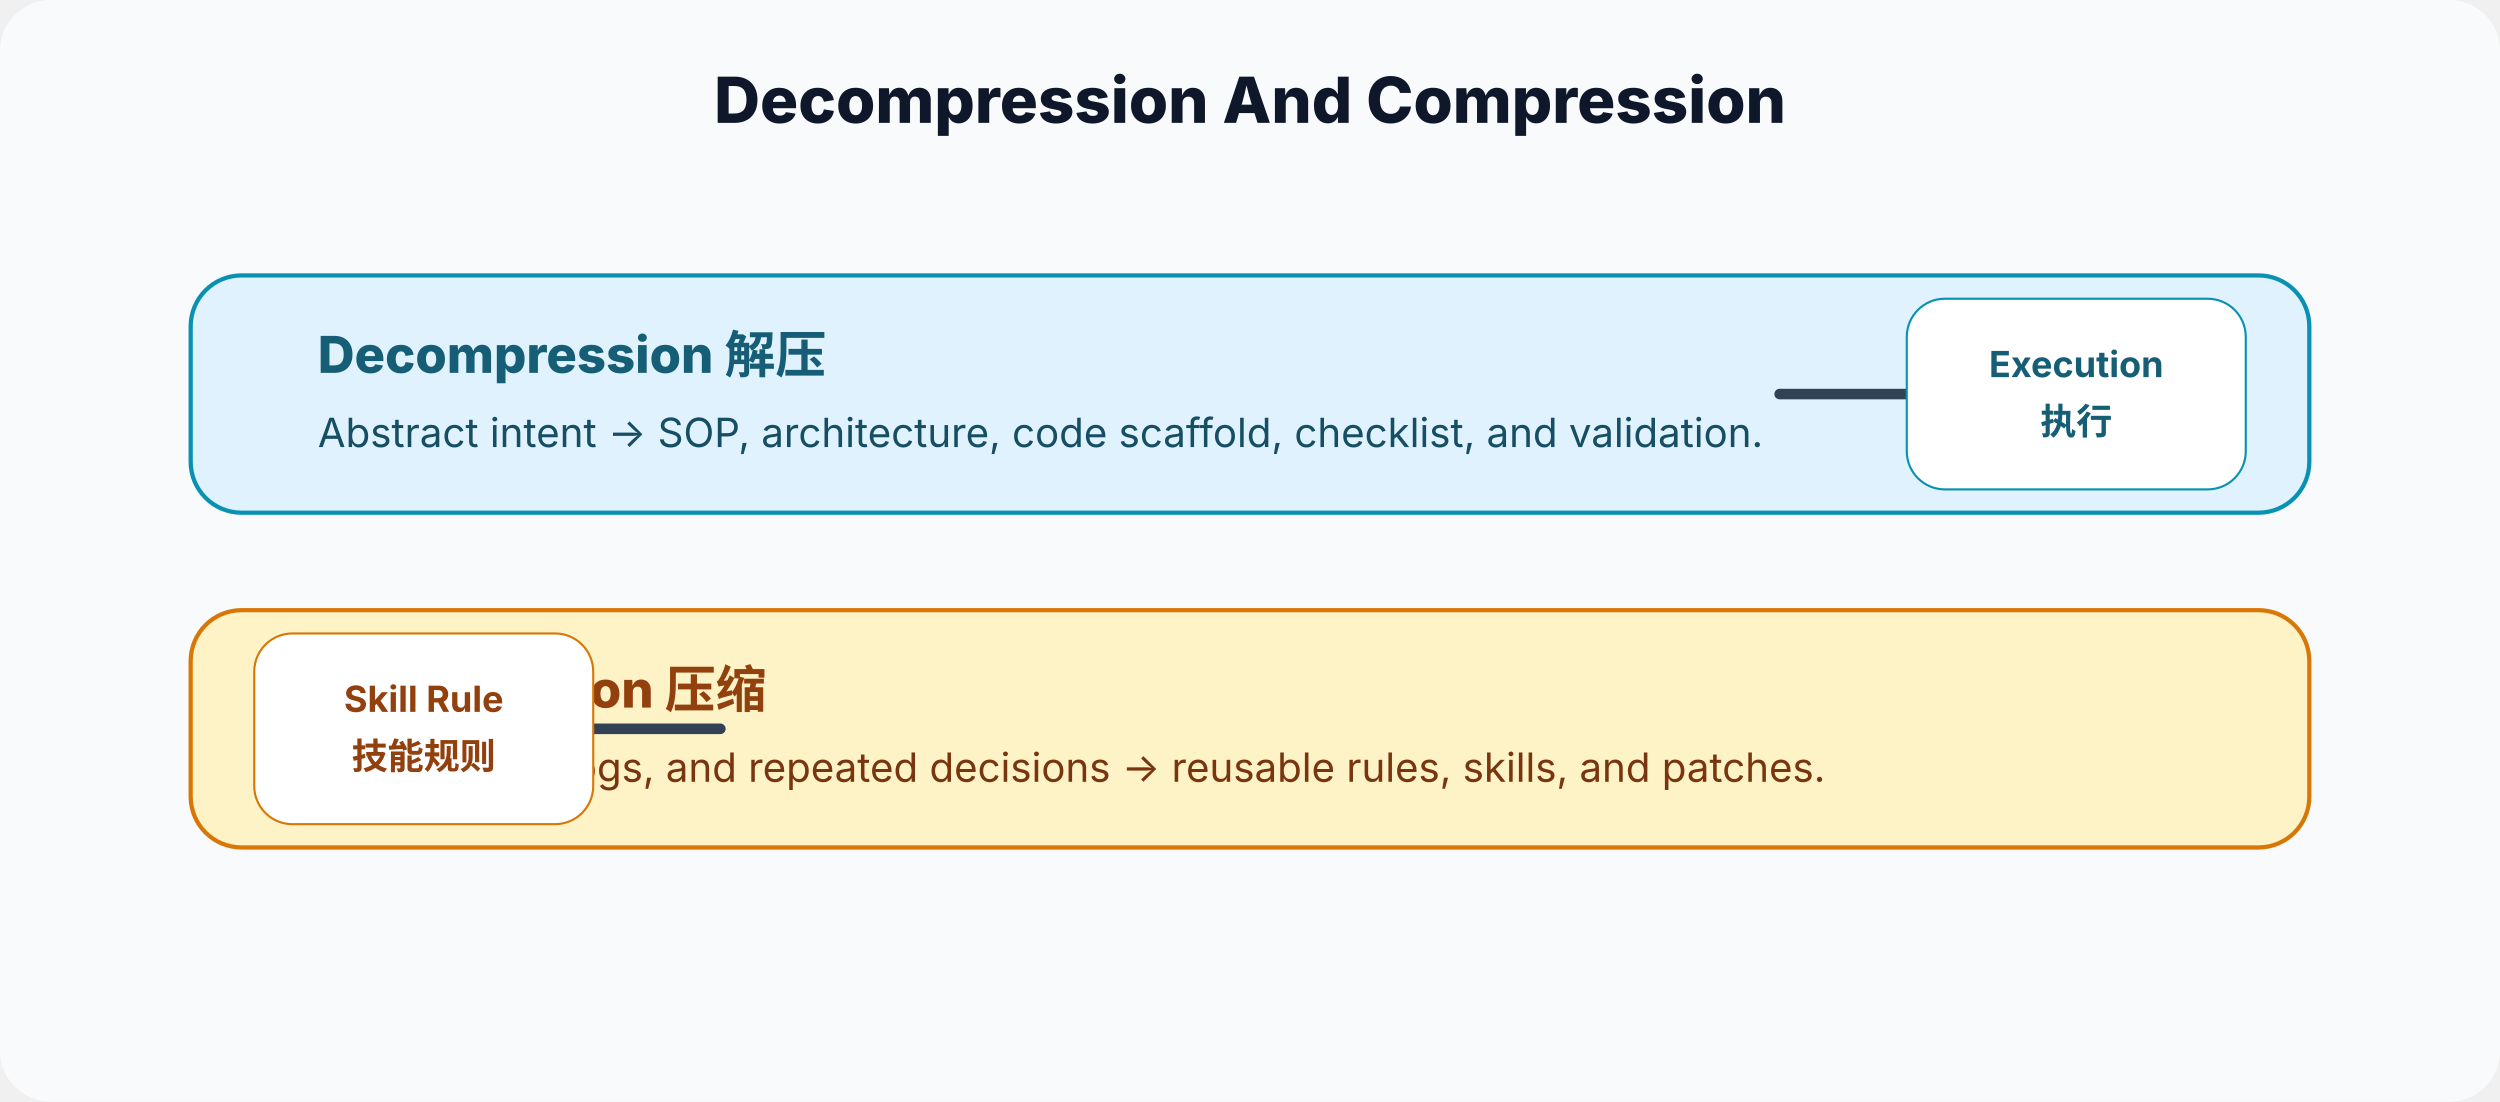
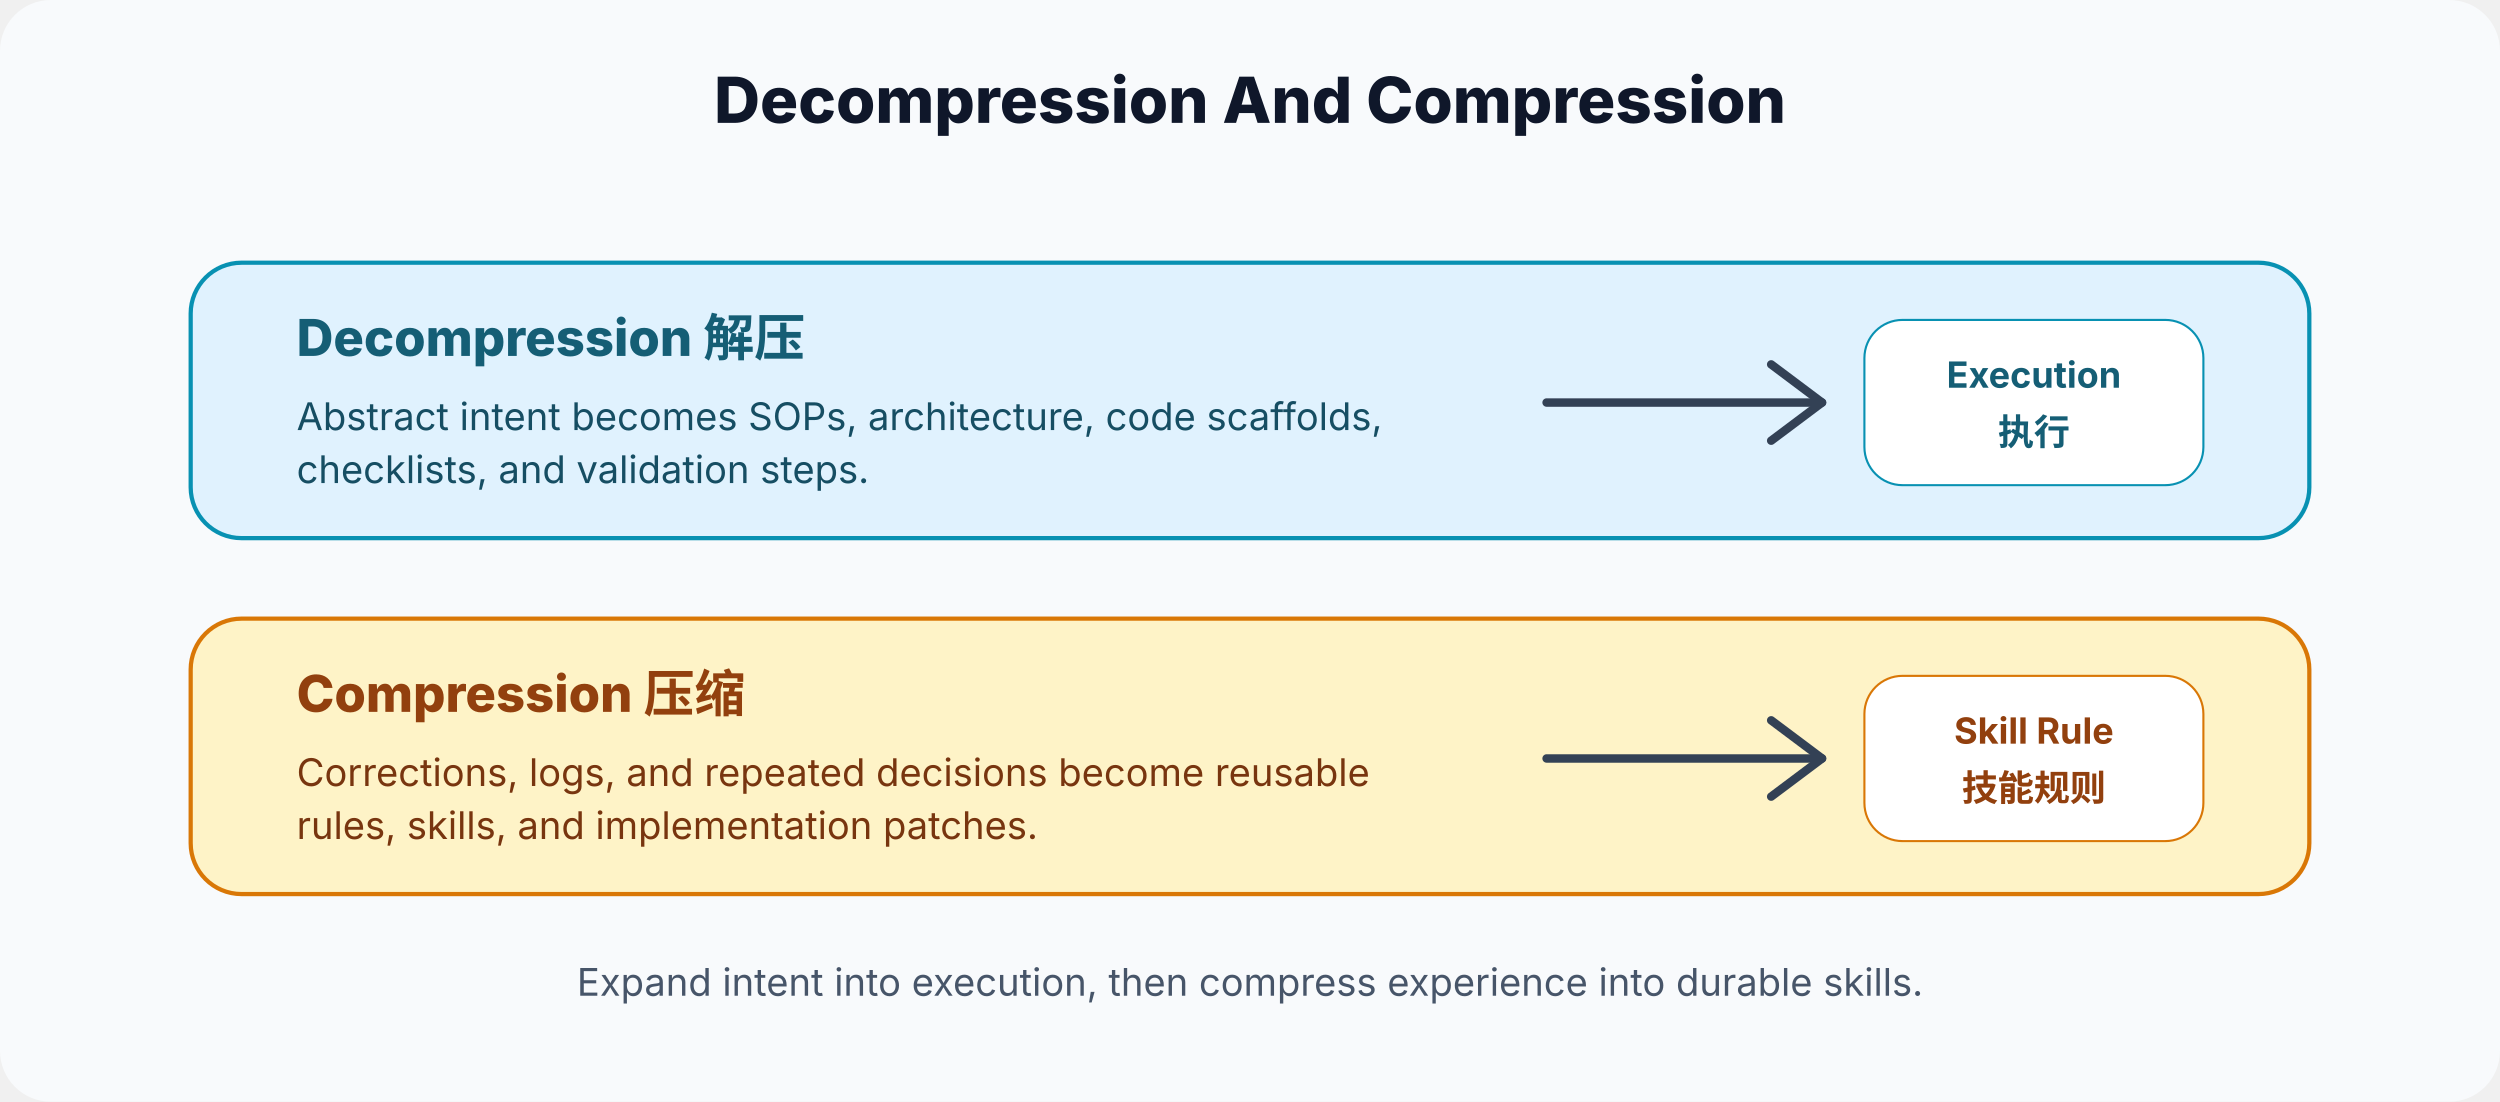
<svg xmlns="http://www.w3.org/2000/svg" width="1180" height="520" viewBox="0 0 1180 520" role="img" aria-labelledby="title desc">
  <rect width="1180" height="520" rx="24" fill="#f8fafc" />
  <text x="590" y="58" text-anchor="middle" fill="#0f172a" font-family="Inter, Arial, sans-serif" font-size="30" font-weight="800">Decompression And Compression</text>
  <g font-family="Inter, Arial, sans-serif">
-     <rect x="90" y="130" width="1000" height="112" rx="24" fill="#e0f2fe" stroke="#0891b2" stroke-width="2" />
-     <text x="150" y="176" fill="#155e75" font-size="24" font-weight="800">Decompression 解压</text>
-     <text x="150" y="211" fill="#164e63" font-size="19">Abstract intent -&gt; SOP, architecture, code scaffold, checklist, and validation.</text>
-     <rect x="90" y="288" width="1000" height="112" rx="24" fill="#fef3c7" stroke="#d97706" stroke-width="2" />
-     <text x="150" y="334" fill="#92400e" font-size="24" font-weight="800">Compression 压缩</text>
-     <text x="150" y="369" fill="#78350f" font-size="19">Corrections, logs, and repeated decisions -&gt; reusable rules, skills, and patches.</text>
+     <rect x="90" y="124" width="1000" height="130" rx="24" fill="#e0f2fe" stroke="#0891b2" stroke-width="2" />
+     <text x="140" y="168" fill="#155e75" font-size="24" font-weight="800">Decompression 解压</text>
+     <text x="140" y="203" fill="#164e63" font-size="18">Abstract intent becomes SOPs, architecture, code scaffolds,</text>
+     <text x="140" y="228" fill="#164e63" font-size="18">checklists, and validation steps.</text>
+     <rect x="90" y="292" width="1000" height="130" rx="24" fill="#fef3c7" stroke="#d97706" stroke-width="2" />
+     <text x="140" y="336" fill="#92400e" font-size="24" font-weight="800">Compression 压缩</text>
+     <text x="140" y="371" fill="#78350f" font-size="18">Corrections, logs, and repeated decisions become reusable</text>
+     <text x="140" y="396" fill="#78350f" font-size="18">rules, skills, and implementation patches.</text>
  </g>
-   <g fill="none" stroke="#334155" stroke-width="5" stroke-linecap="round" stroke-linejoin="round">
-     <path d="M840 186h120" />
-     <path d="M960 186l-28-22M960 186l-28 22" />
-     <path d="M340 344H220" />
-     <path d="M220 344l28-22M220 344l28 22" />
+   <g fill="none" stroke="#334155" stroke-width="4" stroke-linecap="round" stroke-linejoin="round">
+     <path d="M730 190h130" />
+     <path d="M860 190l-24-18M860 190l-24 18" />
+     <path d="M730 358h130" />
+     <path d="M860 358l-24-18M860 358l-24 18" />
  </g>
  <g font-family="Inter, Arial, sans-serif" font-size="17" font-weight="700">
-     <rect x="900" y="141" width="160" height="90" rx="18" fill="#fff" stroke="#0891b2" />
-     <text x="980" y="178" text-anchor="middle" fill="#155e75">Execution</text>
-     <text x="980" y="205" text-anchor="middle" fill="#155e75">执行</text>
-     <rect x="120" y="299" width="160" height="90" rx="18" fill="#fff" stroke="#d97706" />
-     <text x="200" y="336" text-anchor="middle" fill="#92400e">Skill Rule</text>
-     <text x="200" y="363" text-anchor="middle" fill="#92400e">技能规则</text>
+     <rect x="880" y="151" width="160" height="78" rx="18" fill="#fff" stroke="#0891b2" />
+     <text x="960" y="183" text-anchor="middle" fill="#155e75">Execution</text>
+     <text x="960" y="210" text-anchor="middle" fill="#155e75">执行</text>
+     <rect x="880" y="319" width="160" height="78" rx="18" fill="#fff" stroke="#d97706" />
+     <text x="960" y="351" text-anchor="middle" fill="#92400e">Skill Rule</text>
+     <text x="960" y="378" text-anchor="middle" fill="#92400e">技能规则</text>
  </g>
+   <text x="590" y="470" text-anchor="middle" fill="#475569" font-family="Inter, Arial, sans-serif" font-size="18">Expand intent into execution, then compress experience into durable skills.</text>
</svg>
